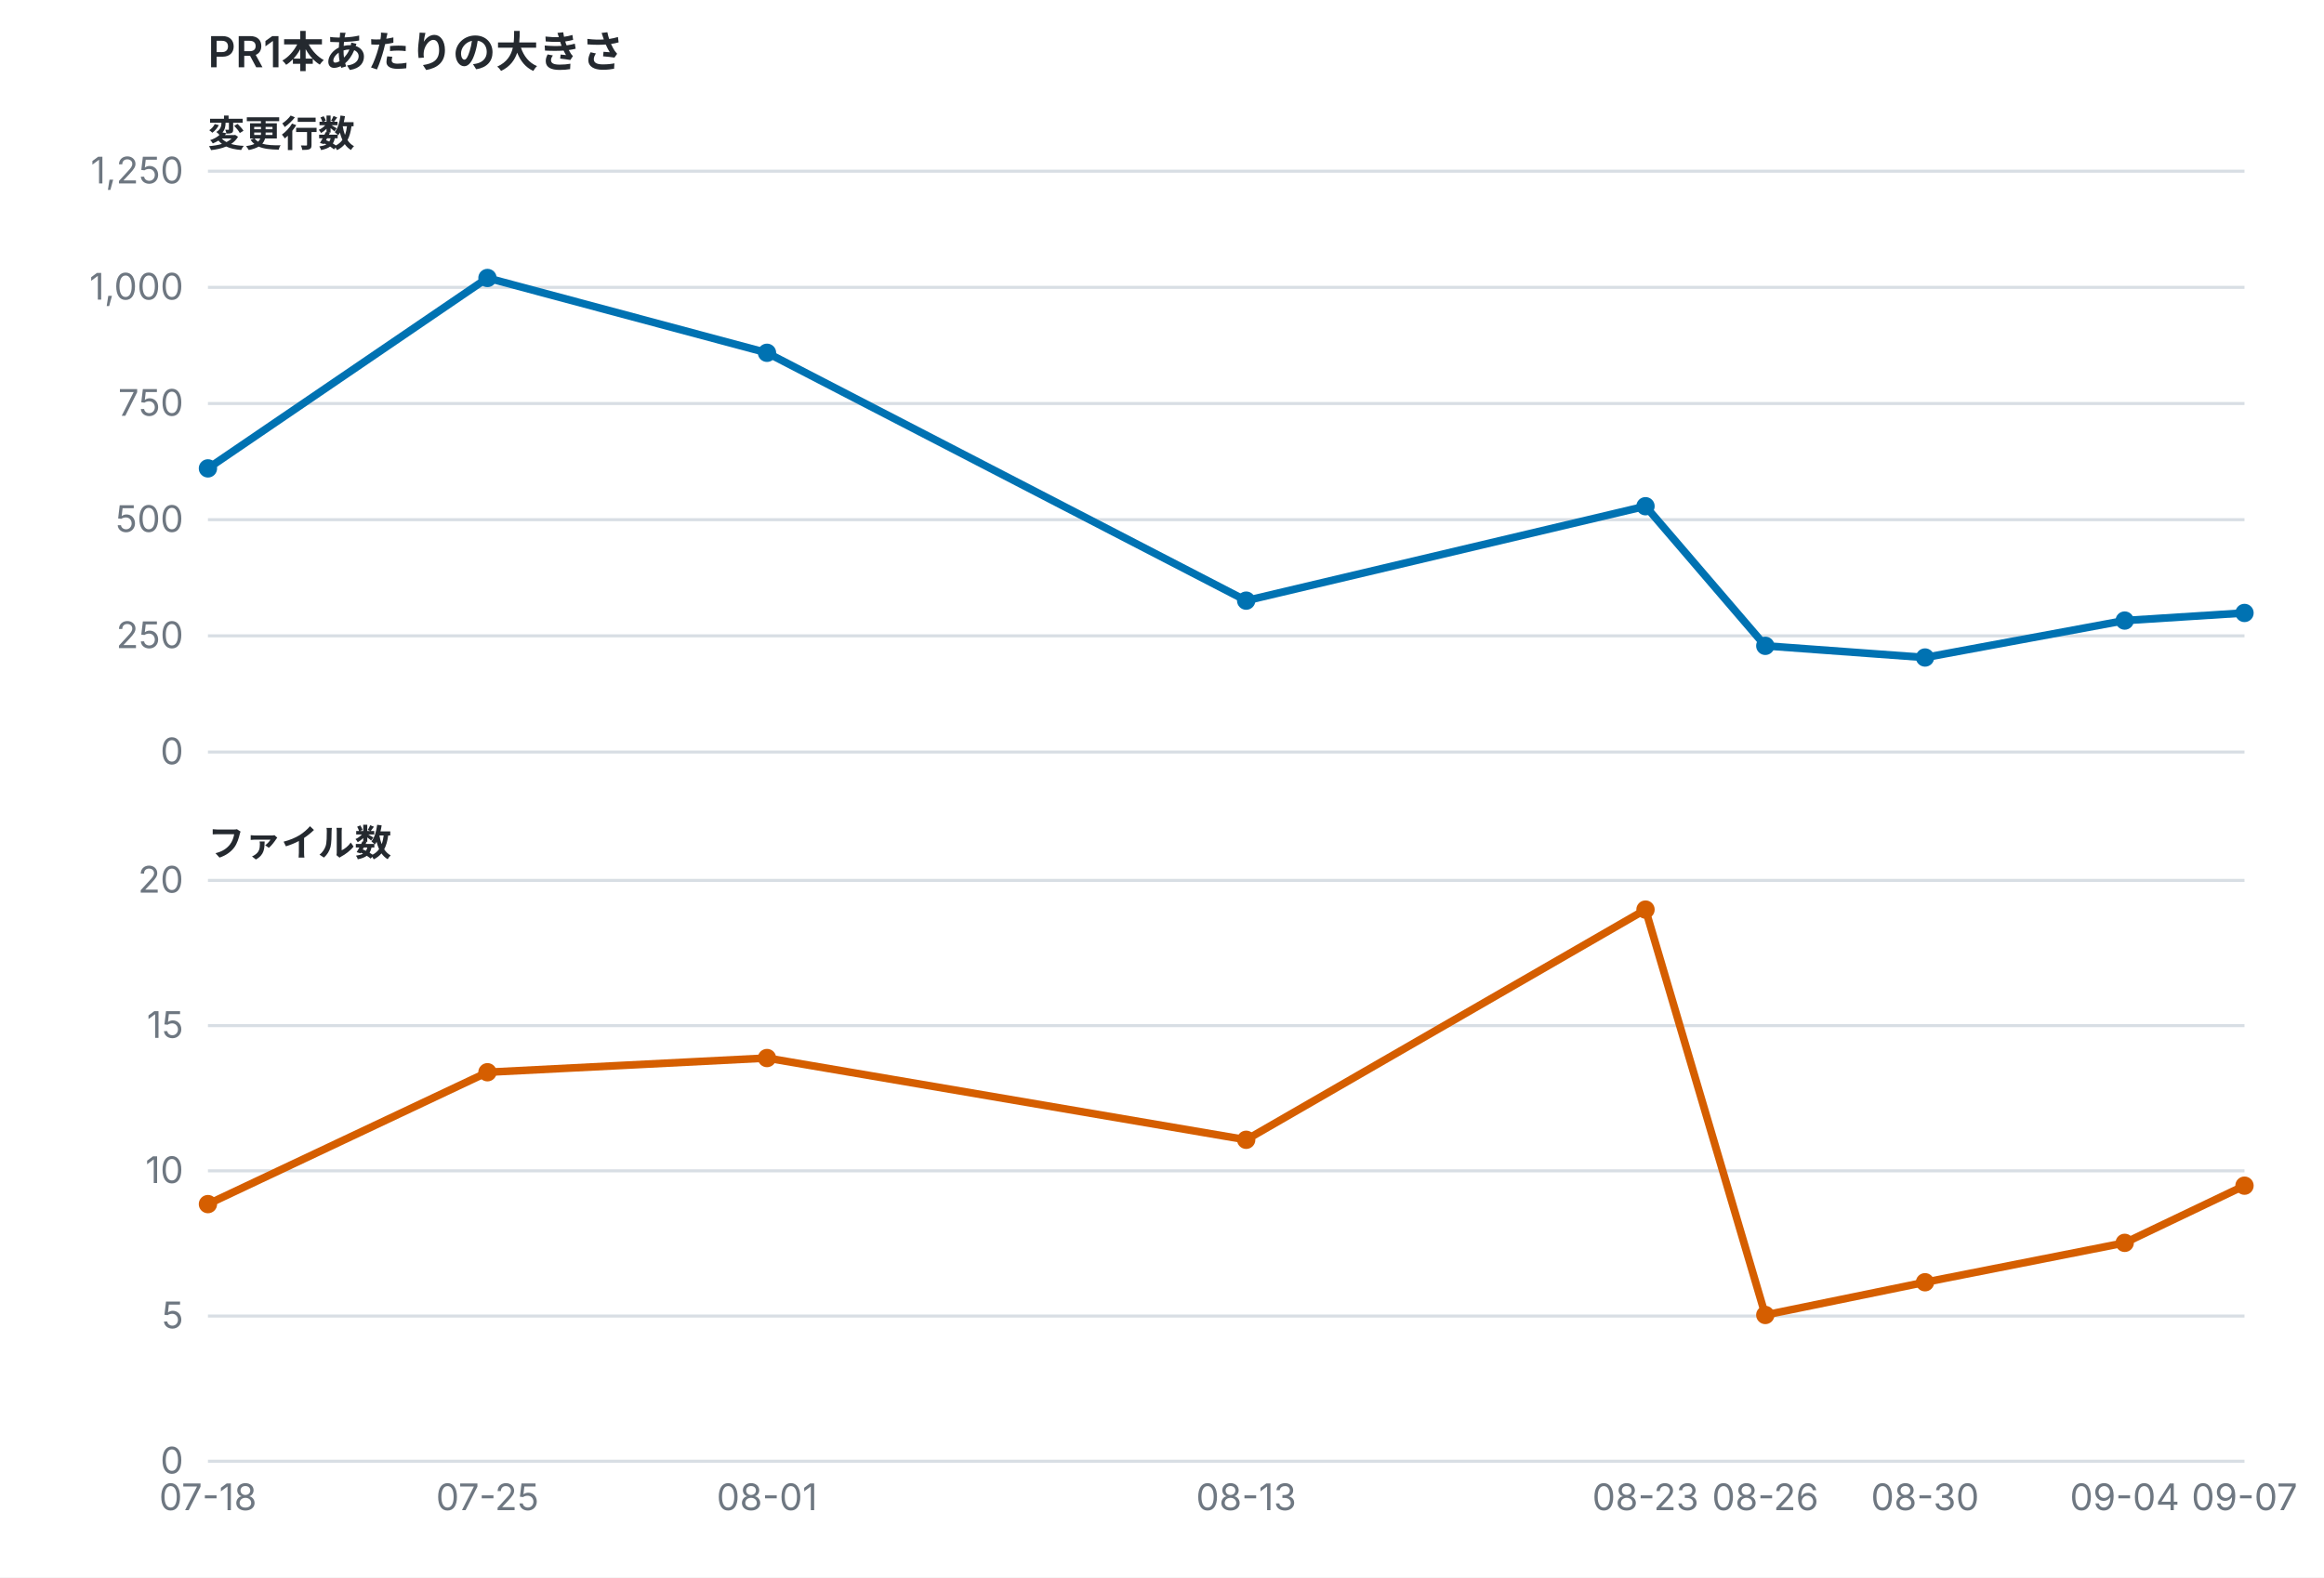
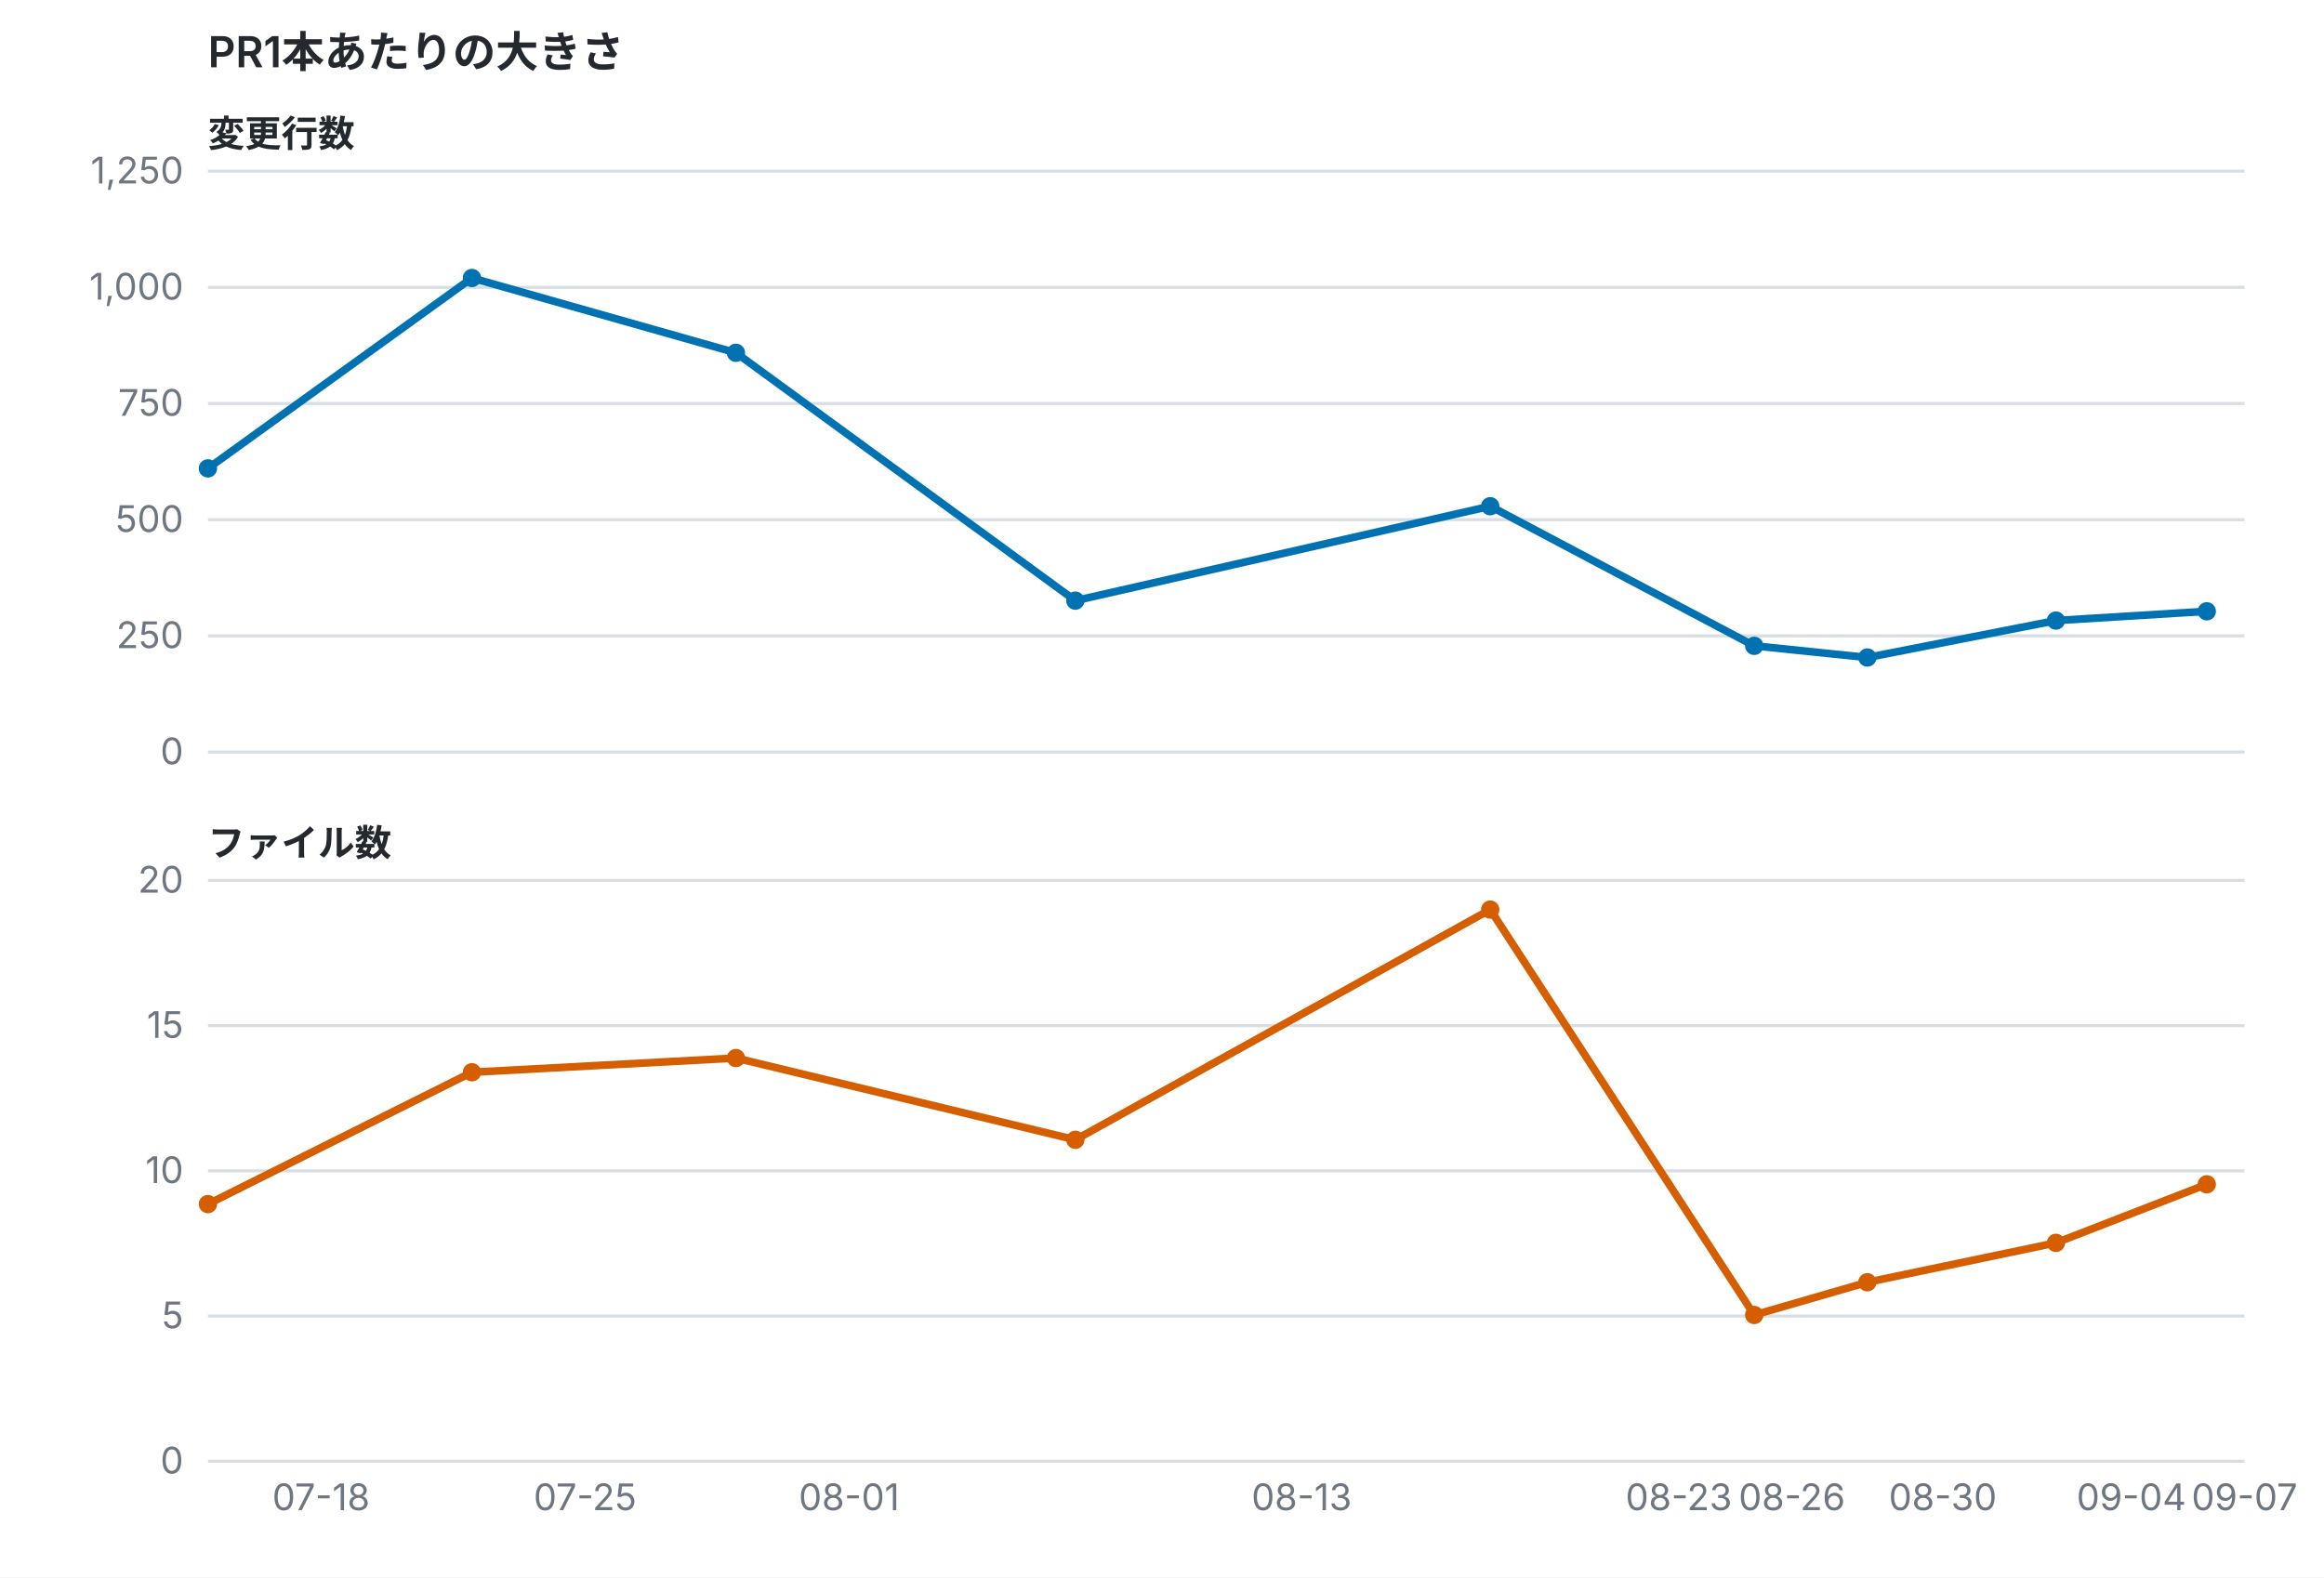
<svg xmlns="http://www.w3.org/2000/svg" width="760" height="516" viewBox="0 0 760 516" font-family="system-ui, -apple-system, 'Segoe UI', 'Hiragino Sans', 'Noto Sans JP', sans-serif" font-size="12">
  <rect width="760" height="516" fill="#ffffff" />
  <text x="68" y="22" font-size="14" font-weight="600" fill="#24292f">PR1本あたりの大きさ</text>
  <line x1="68" y1="246" x2="734" y2="246" stroke="#d8dee4" />
  <text x="60" y="250" text-anchor="end" fill="#6e7781">0</text>
  <line x1="68" y1="208" x2="734" y2="208" stroke="#d8dee4" />
  <text x="60" y="212" text-anchor="end" fill="#6e7781">250</text>
  <line x1="68" y1="170" x2="734" y2="170" stroke="#d8dee4" />
  <text x="60" y="174" text-anchor="end" fill="#6e7781">500</text>
  <line x1="68" y1="132" x2="734" y2="132" stroke="#d8dee4" />
  <text x="60" y="136" text-anchor="end" fill="#6e7781">750</text>
  <line x1="68" y1="94" x2="734" y2="94" stroke="#d8dee4" />
  <text x="60" y="98" text-anchor="end" fill="#6e7781">1,000</text>
  <line x1="68" y1="56" x2="734" y2="56" stroke="#d8dee4" />
  <text x="60" y="60" text-anchor="end" fill="#6e7781">1,250</text>
  <text x="68" y="48" fill="#24292f" font-weight="600">変更行数</text>
-   <polyline points="68,153.217 159.412,90.934 250.824,115.405 407.529,196.481 538.118,165.595 577.294,211.265 629.529,215.084 694.824,202.996 734,200.508" fill="none" stroke="#0072B2" stroke-width="2.5" stroke-linejoin="round" />
+   <polyline points="68,153.217 154.333,90.934 240.667,115.405 351.667,196.481 487.333,165.595 573.667,211.265 610.667,215.084 672.333,202.996 721.667,199.97" fill="none" stroke="#0072B2" stroke-width="2.5" stroke-linejoin="round" />
  <circle cx="68" cy="153.217" r="3" fill="#0072B2" />
-   <circle cx="159.412" cy="90.934" r="3" fill="#0072B2" />
-   <circle cx="250.824" cy="115.405" r="3" fill="#0072B2" />
-   <circle cx="407.529" cy="196.481" r="3" fill="#0072B2" />
-   <circle cx="538.118" cy="165.595" r="3" fill="#0072B2" />
-   <circle cx="577.294" cy="211.265" r="3" fill="#0072B2" />
-   <circle cx="629.529" cy="215.084" r="3" fill="#0072B2" />
-   <circle cx="694.824" cy="202.996" r="3" fill="#0072B2" />
-   <circle cx="734" cy="200.508" r="3" fill="#0072B2" />
+   <circle cx="154.333" cy="90.934" r="3" fill="#0072B2" />
+   <circle cx="240.667" cy="115.405" r="3" fill="#0072B2" />
+   <circle cx="351.667" cy="196.481" r="3" fill="#0072B2" />
+   <circle cx="487.333" cy="165.595" r="3" fill="#0072B2" />
+   <circle cx="573.667" cy="211.265" r="3" fill="#0072B2" />
+   <circle cx="610.667" cy="215.084" r="3" fill="#0072B2" />
+   <circle cx="672.333" cy="202.996" r="3" fill="#0072B2" />
+   <circle cx="721.667" cy="199.97" r="3" fill="#0072B2" />
  <line x1="68" y1="478" x2="734" y2="478" stroke="#d8dee4" />
  <text x="60" y="482" text-anchor="end" fill="#6e7781">0</text>
  <line x1="68" y1="430.5" x2="734" y2="430.5" stroke="#d8dee4" />
  <text x="60" y="434.5" text-anchor="end" fill="#6e7781">5</text>
  <line x1="68" y1="383" x2="734" y2="383" stroke="#d8dee4" />
  <text x="60" y="387" text-anchor="end" fill="#6e7781">10</text>
  <line x1="68" y1="335.5" x2="734" y2="335.5" stroke="#d8dee4" />
  <text x="60" y="339.5" text-anchor="end" fill="#6e7781">15</text>
  <line x1="68" y1="288" x2="734" y2="288" stroke="#d8dee4" />
  <text x="60" y="292" text-anchor="end" fill="#6e7781">20</text>
  <text x="68" y="280" fill="#24292f" font-weight="600">ファイル数</text>
-   <polyline points="68,393.885 159.412,350.75 250.824,346.105 407.529,372.843 538.118,297.543 577.294,430.155 629.529,419.448 694.824,406.56 734,387.854" fill="none" stroke="#D55E00" stroke-width="2.5" stroke-linejoin="round" />
+   <polyline points="68,393.885 154.333,350.75 240.667,346.105 351.667,372.843 487.333,297.543 573.667,430.155 610.667,419.448 672.333,406.56 721.667,387.406" fill="none" stroke="#D55E00" stroke-width="2.5" stroke-linejoin="round" />
  <circle cx="68" cy="393.885" r="3" fill="#D55E00" />
-   <circle cx="159.412" cy="350.75" r="3" fill="#D55E00" />
-   <circle cx="250.824" cy="346.105" r="3" fill="#D55E00" />
-   <circle cx="407.529" cy="372.843" r="3" fill="#D55E00" />
-   <circle cx="538.118" cy="297.543" r="3" fill="#D55E00" />
-   <circle cx="577.294" cy="430.155" r="3" fill="#D55E00" />
-   <circle cx="629.529" cy="419.448" r="3" fill="#D55E00" />
-   <circle cx="694.824" cy="406.56" r="3" fill="#D55E00" />
-   <circle cx="734" cy="387.854" r="3" fill="#D55E00" />
-   <text x="68" y="494" text-anchor="middle" fill="#6e7781">07-18</text>
-   <text x="159.412" y="494" text-anchor="middle" fill="#6e7781">07-25</text>
-   <text x="250.824" y="494" text-anchor="middle" fill="#6e7781">08-01</text>
-   <text x="407.529" y="494" text-anchor="middle" fill="#6e7781">08-13</text>
-   <text x="538.118" y="494" text-anchor="middle" fill="#6e7781">08-23</text>
-   <text x="577.294" y="494" text-anchor="middle" fill="#6e7781">08-26</text>
-   <text x="629.529" y="494" text-anchor="middle" fill="#6e7781">08-30</text>
-   <text x="694.824" y="494" text-anchor="middle" fill="#6e7781">09-04</text>
+   <circle cx="154.333" cy="350.75" r="3" fill="#D55E00" />
+   <circle cx="240.667" cy="346.105" r="3" fill="#D55E00" />
+   <circle cx="351.667" cy="372.843" r="3" fill="#D55E00" />
+   <circle cx="487.333" cy="297.543" r="3" fill="#D55E00" />
+   <circle cx="573.667" cy="430.155" r="3" fill="#D55E00" />
+   <circle cx="610.667" cy="419.448" r="3" fill="#D55E00" />
+   <circle cx="672.333" cy="406.56" r="3" fill="#D55E00" />
+   <circle cx="721.667" cy="387.406" r="3" fill="#D55E00" />
+   <text x="105" y="494" text-anchor="middle" fill="#6e7781">07-18</text>
+   <text x="191.333" y="494" text-anchor="middle" fill="#6e7781">07-25</text>
+   <text x="277.667" y="494" text-anchor="middle" fill="#6e7781">08-01</text>
+   <text x="425.667" y="494" text-anchor="middle" fill="#6e7781">08-13</text>
+   <text x="549" y="494" text-anchor="middle" fill="#6e7781">08-23</text>
+   <text x="586" y="494" text-anchor="middle" fill="#6e7781">08-26</text>
+   <text x="635.333" y="494" text-anchor="middle" fill="#6e7781">08-30</text>
+   <text x="697" y="494" text-anchor="middle" fill="#6e7781">09-04</text>
  <text x="734" y="494" text-anchor="middle" fill="#6e7781">09-07</text>
</svg>
